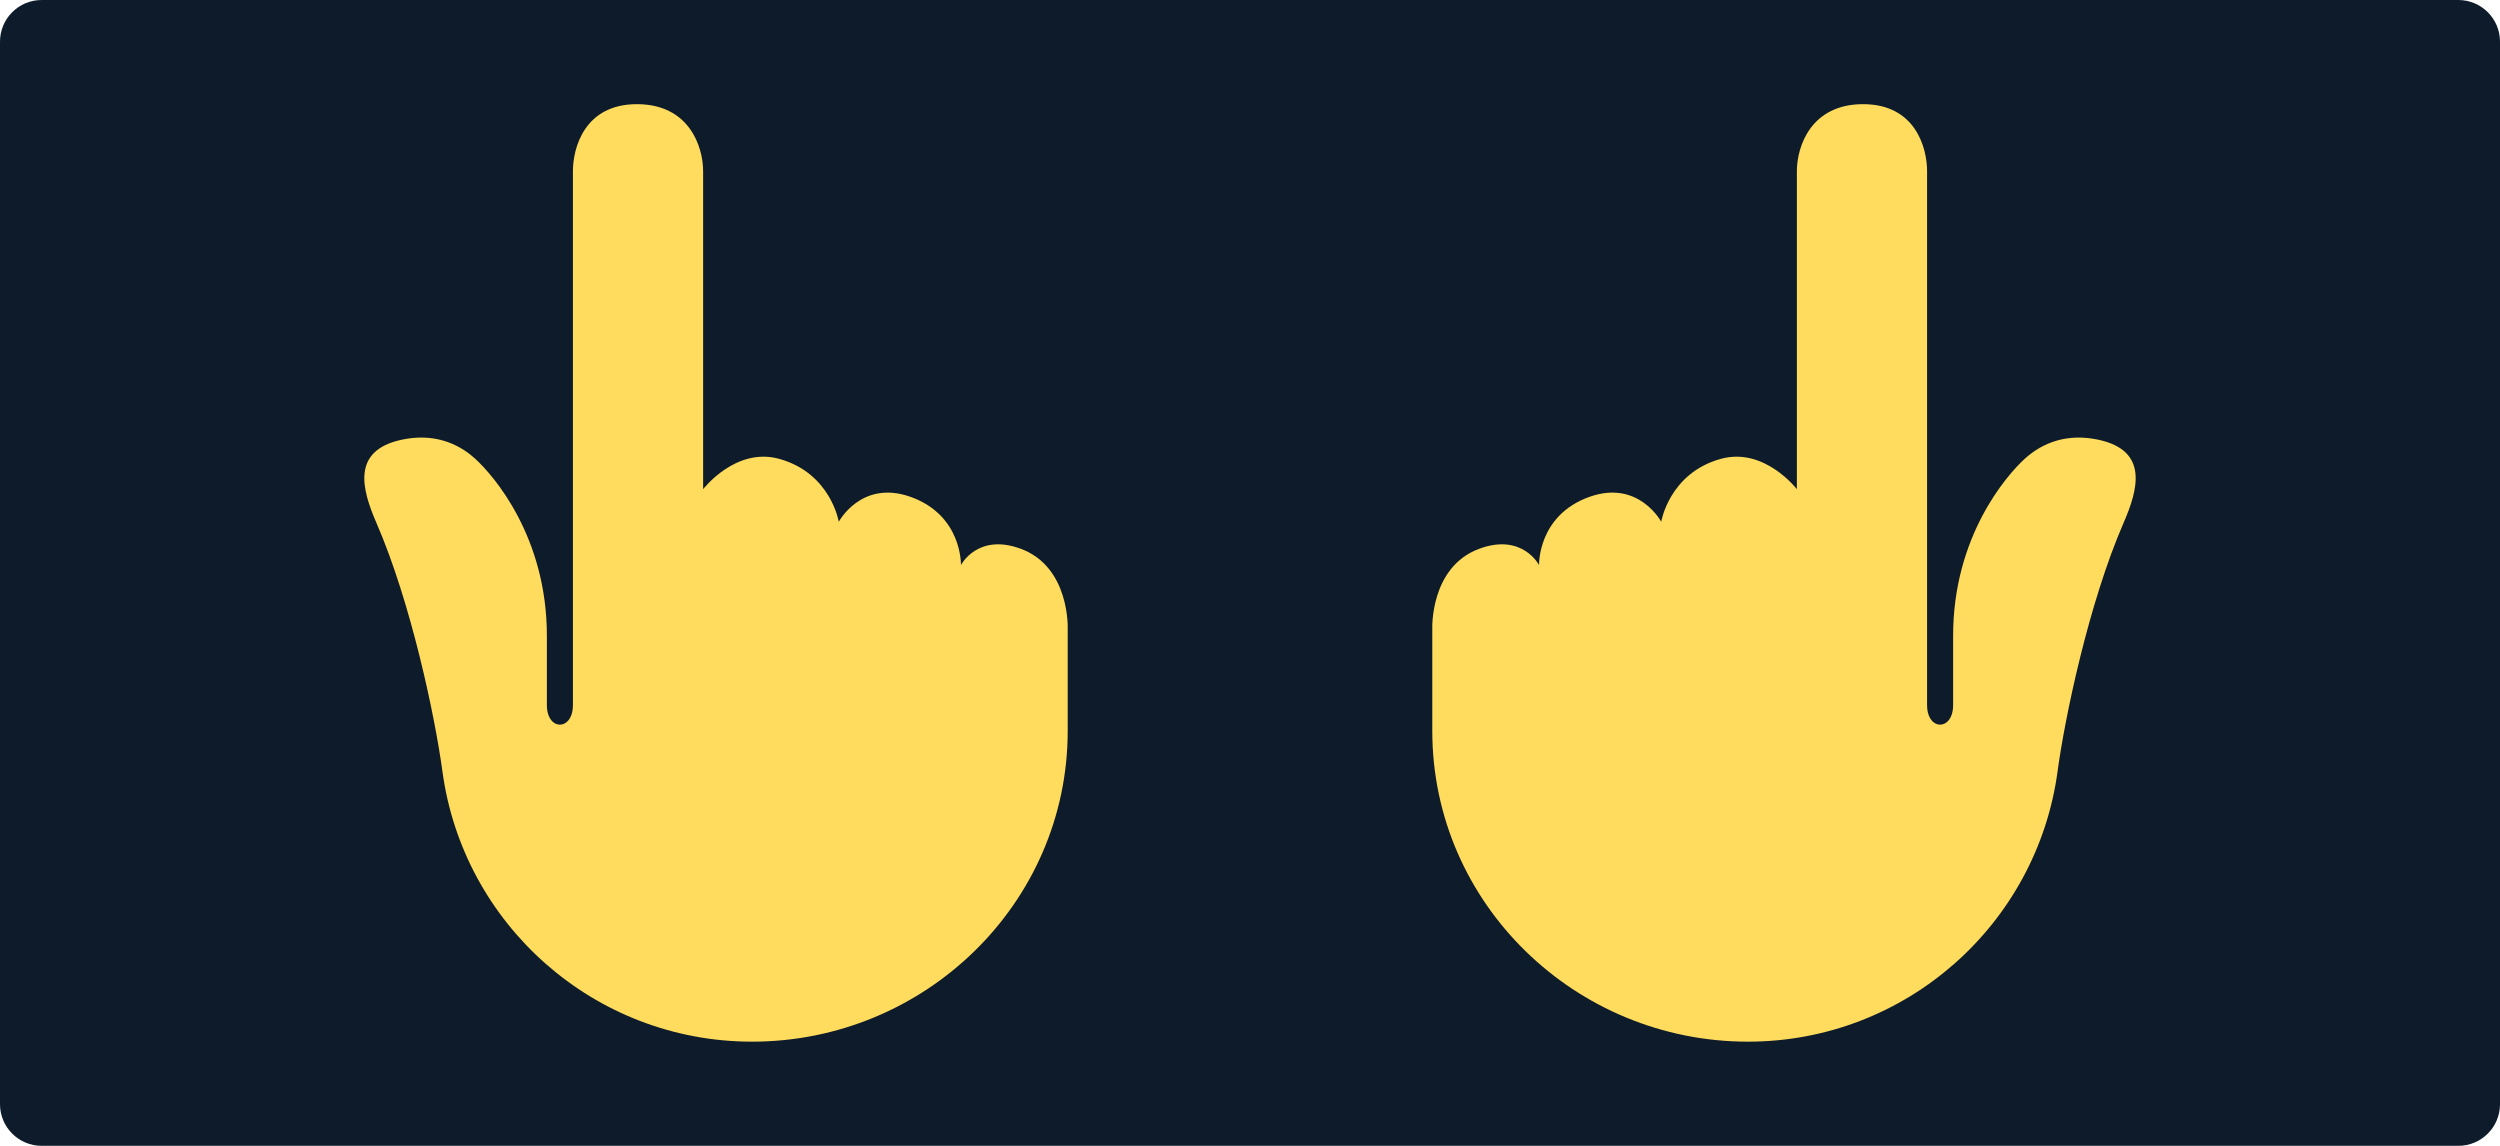
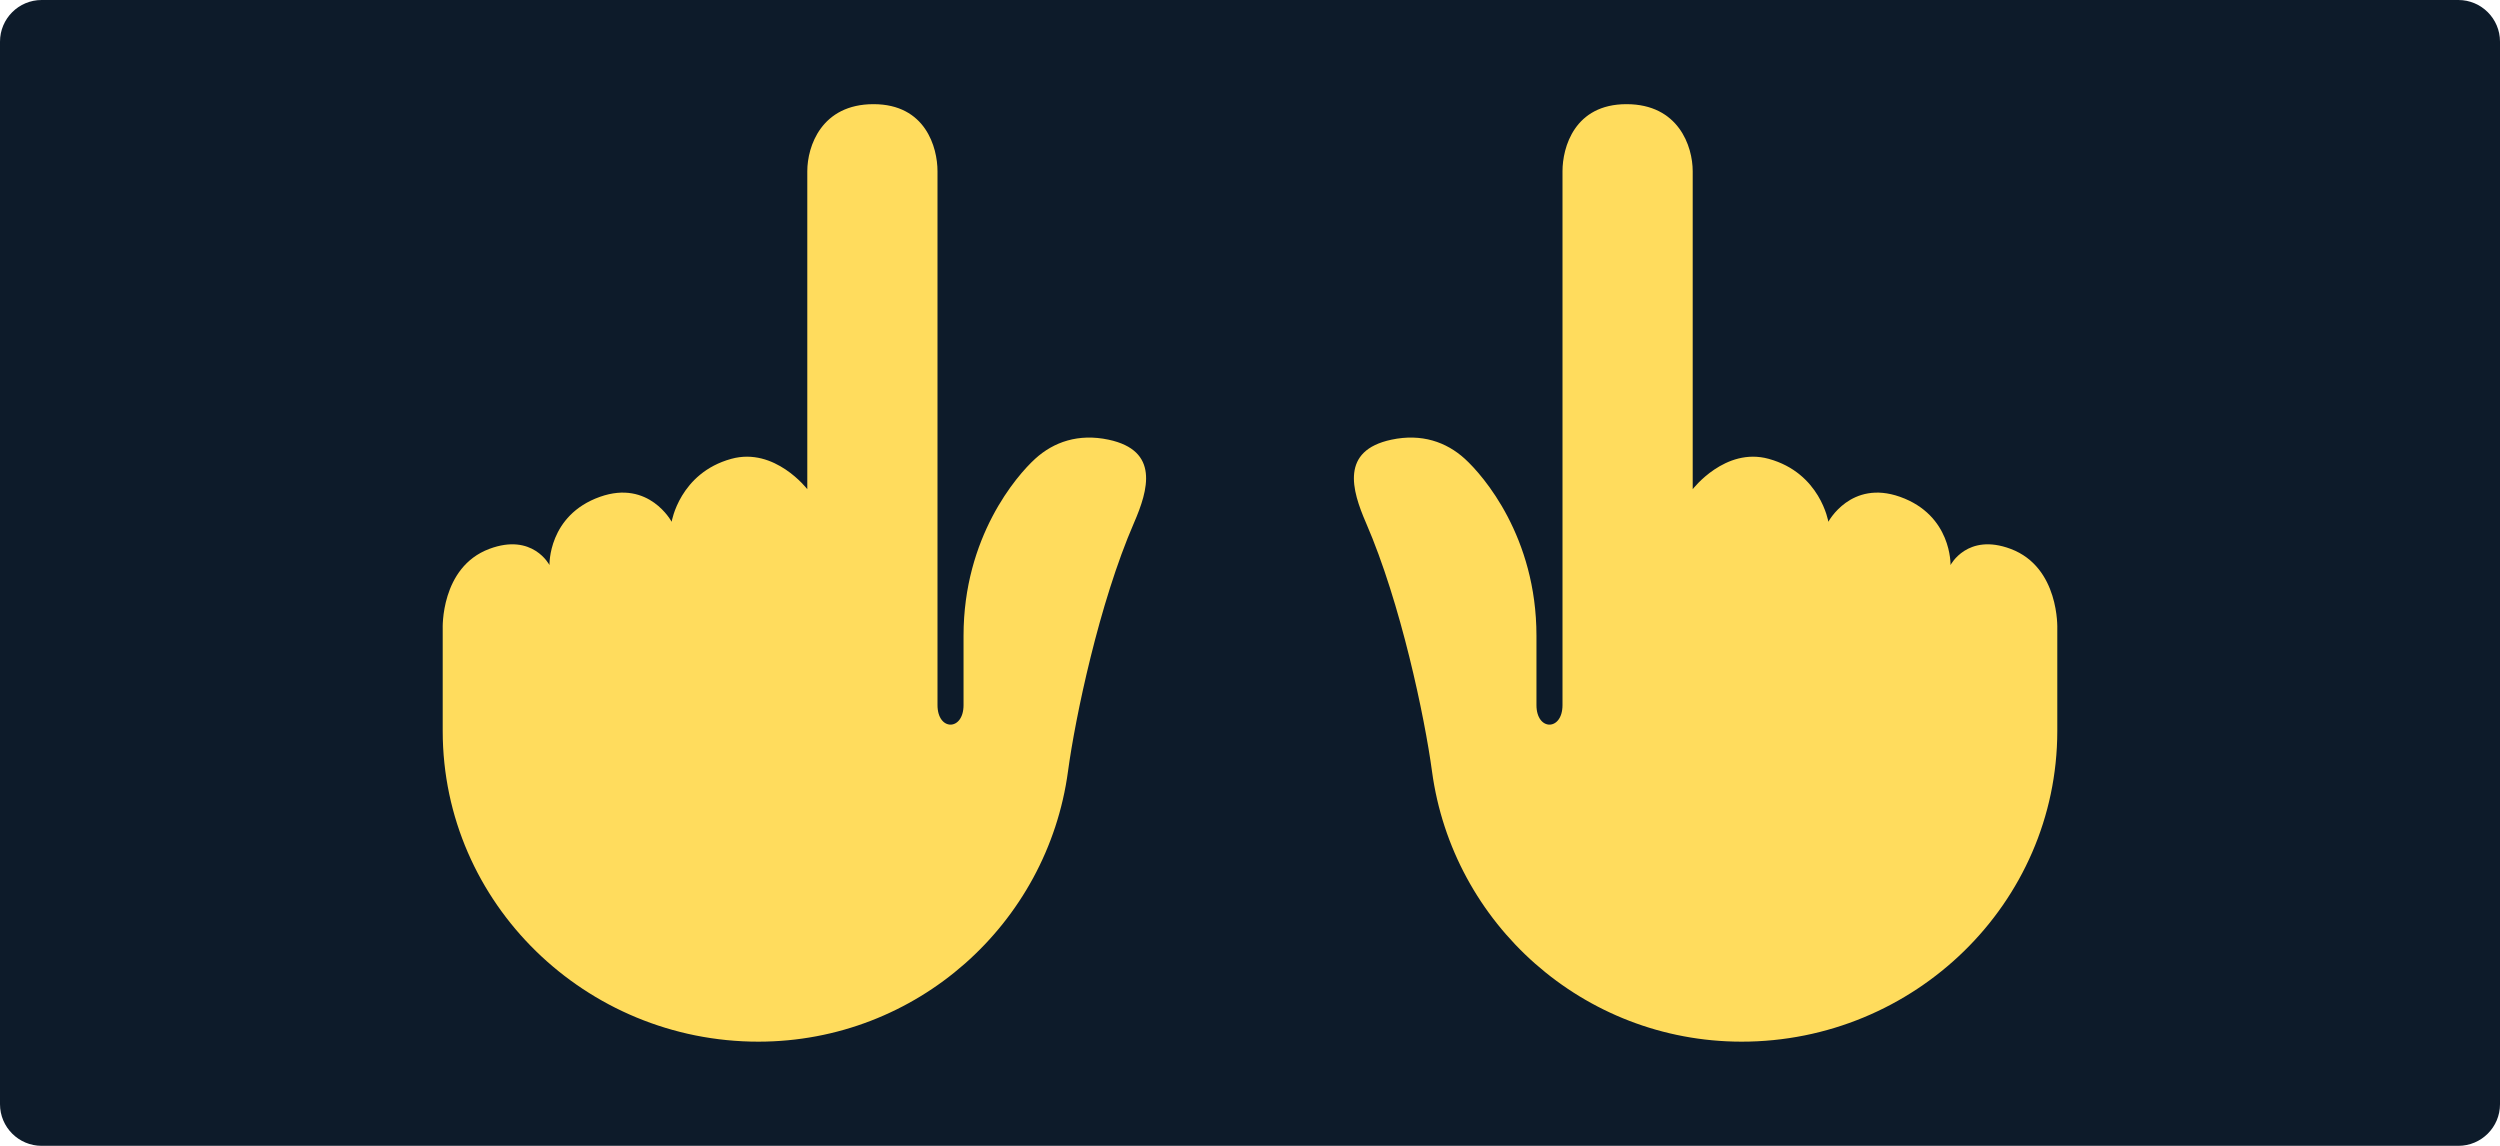
<svg xmlns="http://www.w3.org/2000/svg" viewBox="0 0 480 220" role="img" aria-labelledby="title desc">
  <defs>
    <g id="pointing-hand">
      <path fill="#FFDC5D" d="M30 20.145s.094-2.362-1.791-3.068c-1.667-.625-2.309.622-2.309.622s.059-1.913-1.941-2.622c-1.885-.667-2.75.959-2.75.959s-.307-1.872-2.292-2.417C17.246 13.159 16 14.785 16 14.785V2.576C16 1.618 15.458.001 13.458 0S11 1.66 11 2.576v20.5c0 1-1 1-1 0V20.41c0-3.792-2.037-6.142-2.75-6.792-.713-.65-1.667-.98-2.82-.734-1.956.416-1.529 1.92-.974 3.197 1.336 3.078 2.253 7.464 2.533 9.538.79 5.858 5.808 10.375 11.883 10.381 6.626.004 12.123-5.298 12.128-11.924v-3.931z" />
    </g>
  </defs>
  <rect width="480" height="220" rx="8" fill="#0d1b2a" />
-   <use href="#pointing-hand" transform="translate(55 20) scale(5)" />
-   <use href="#pointing-hand" transform="translate(425 20) scale(-5 5)" />
+   <use id="left-hand" href="#pointing-hand" transform="translate(235 20) scale(-5 5)" />
+   <use id="right-hand" href="#pointing-hand" transform="translate(245 20) scale(5)" />
</svg>
